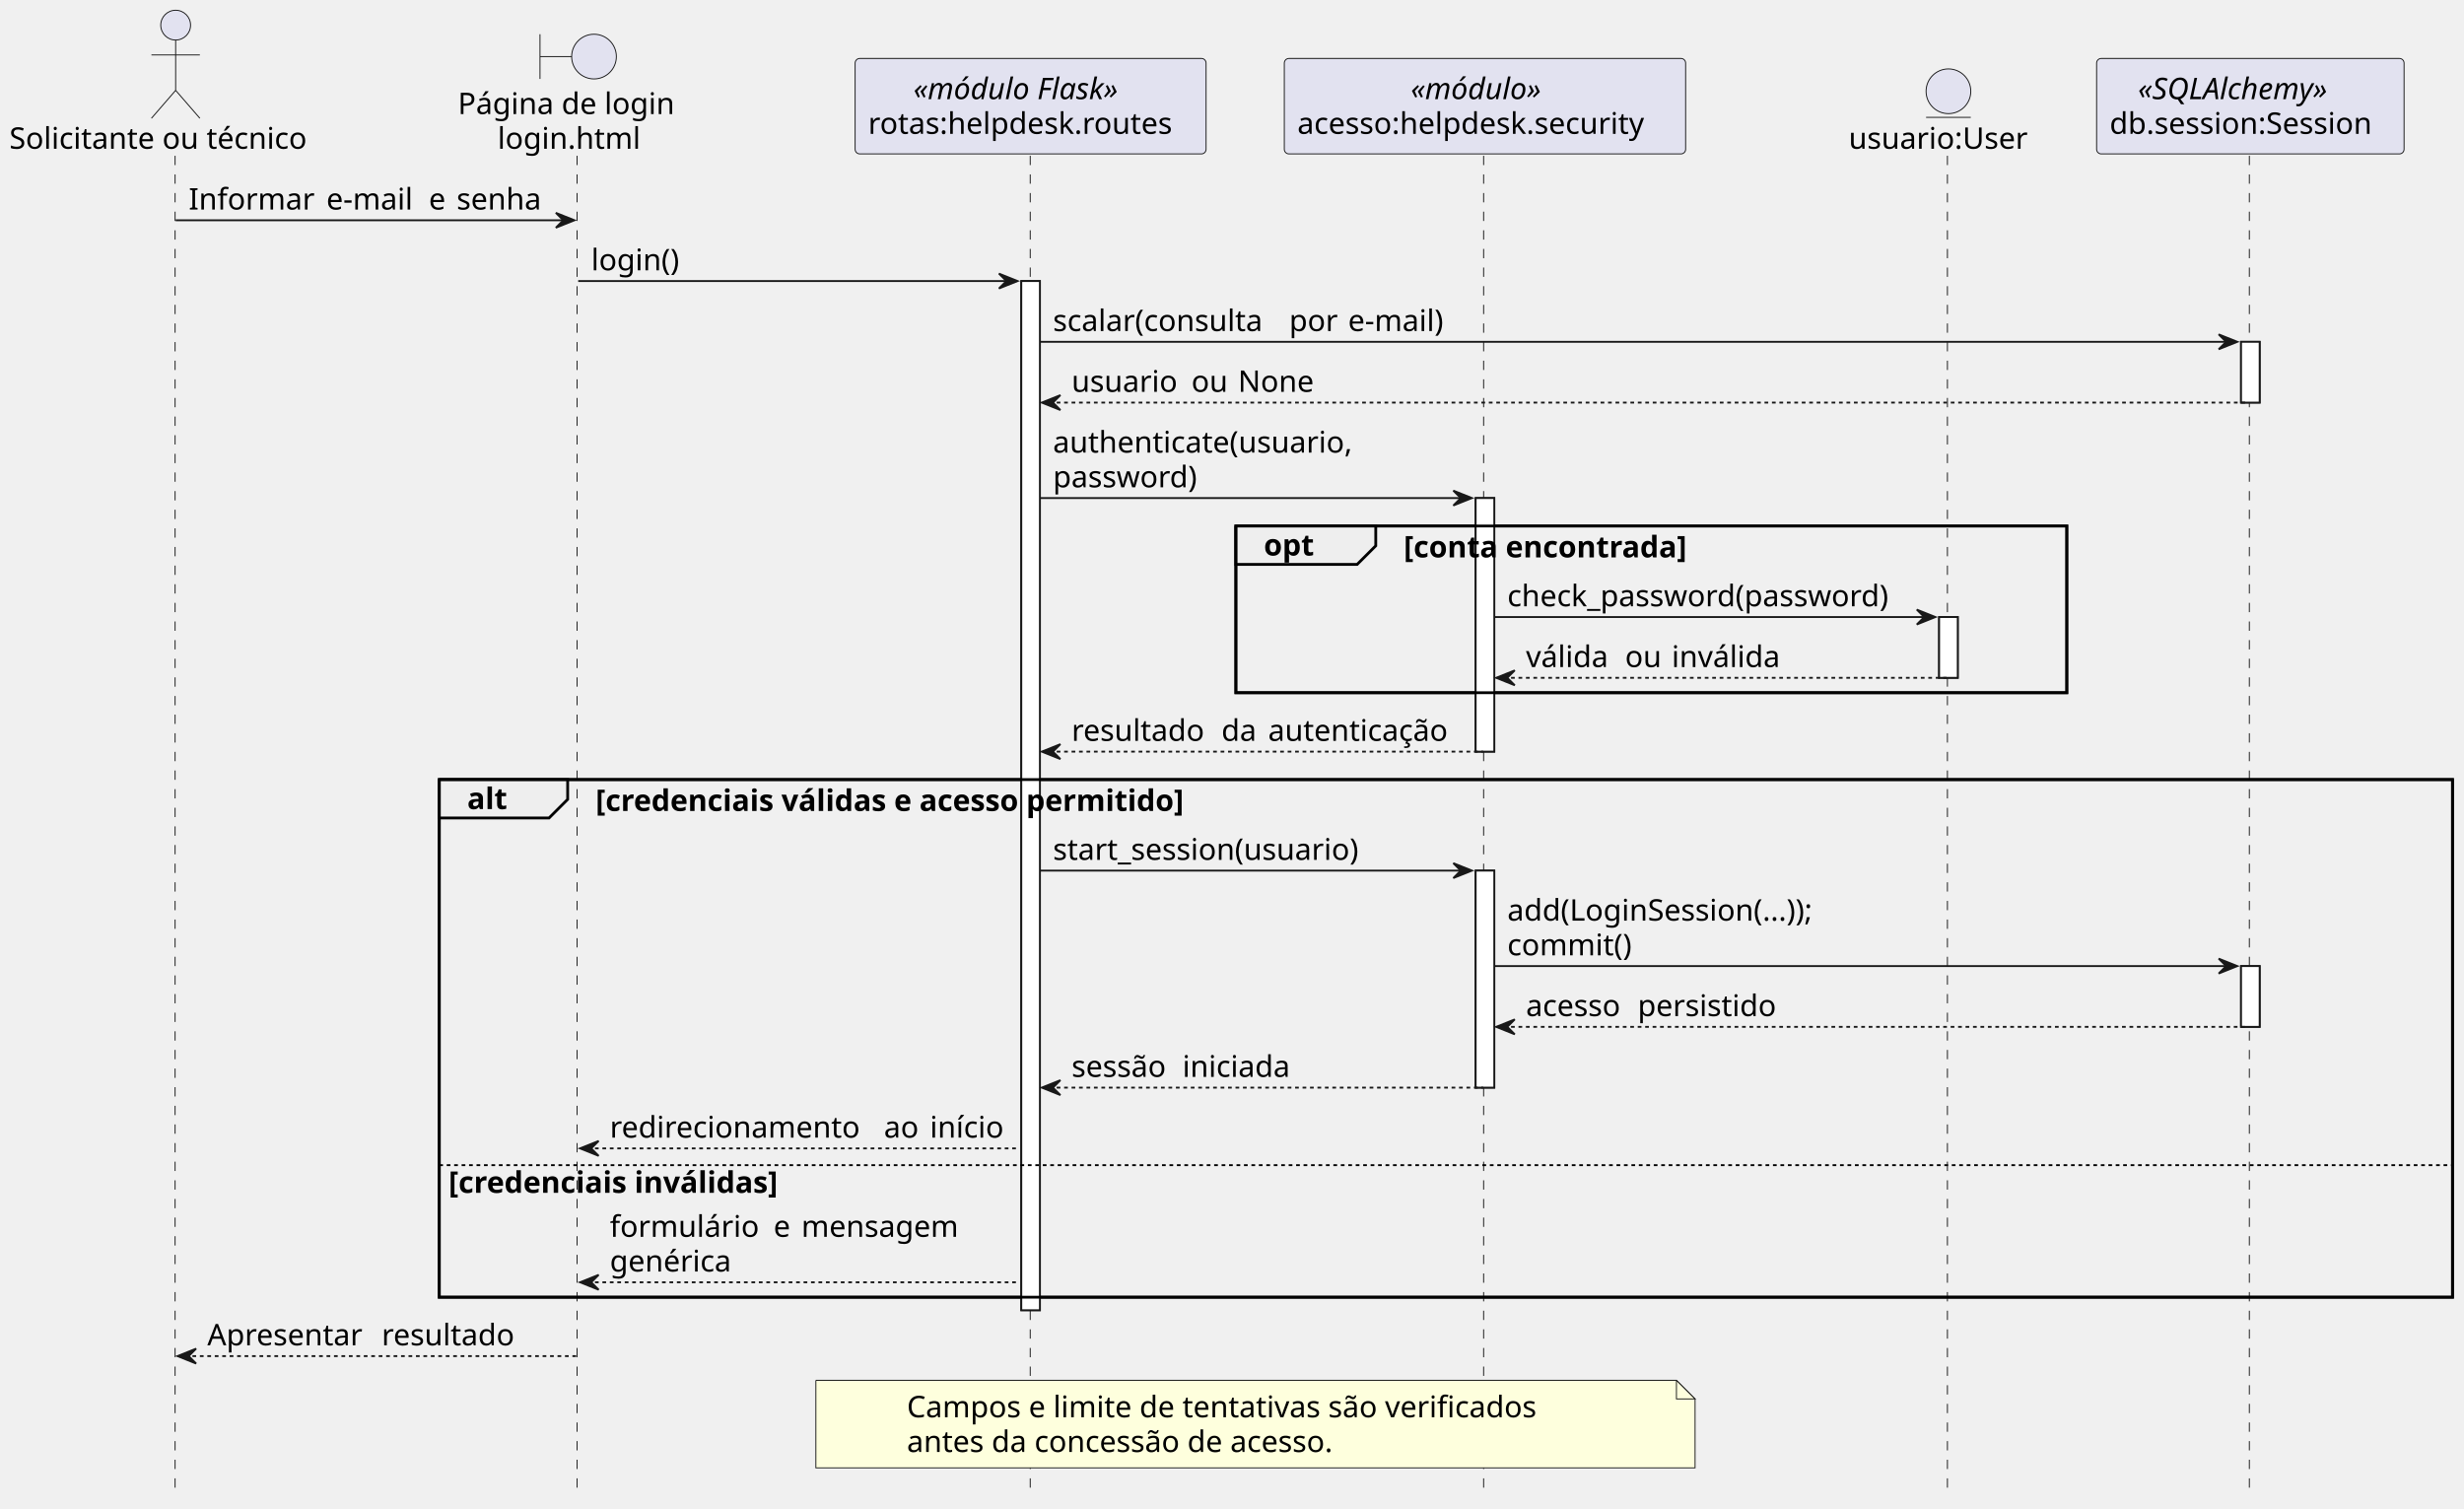
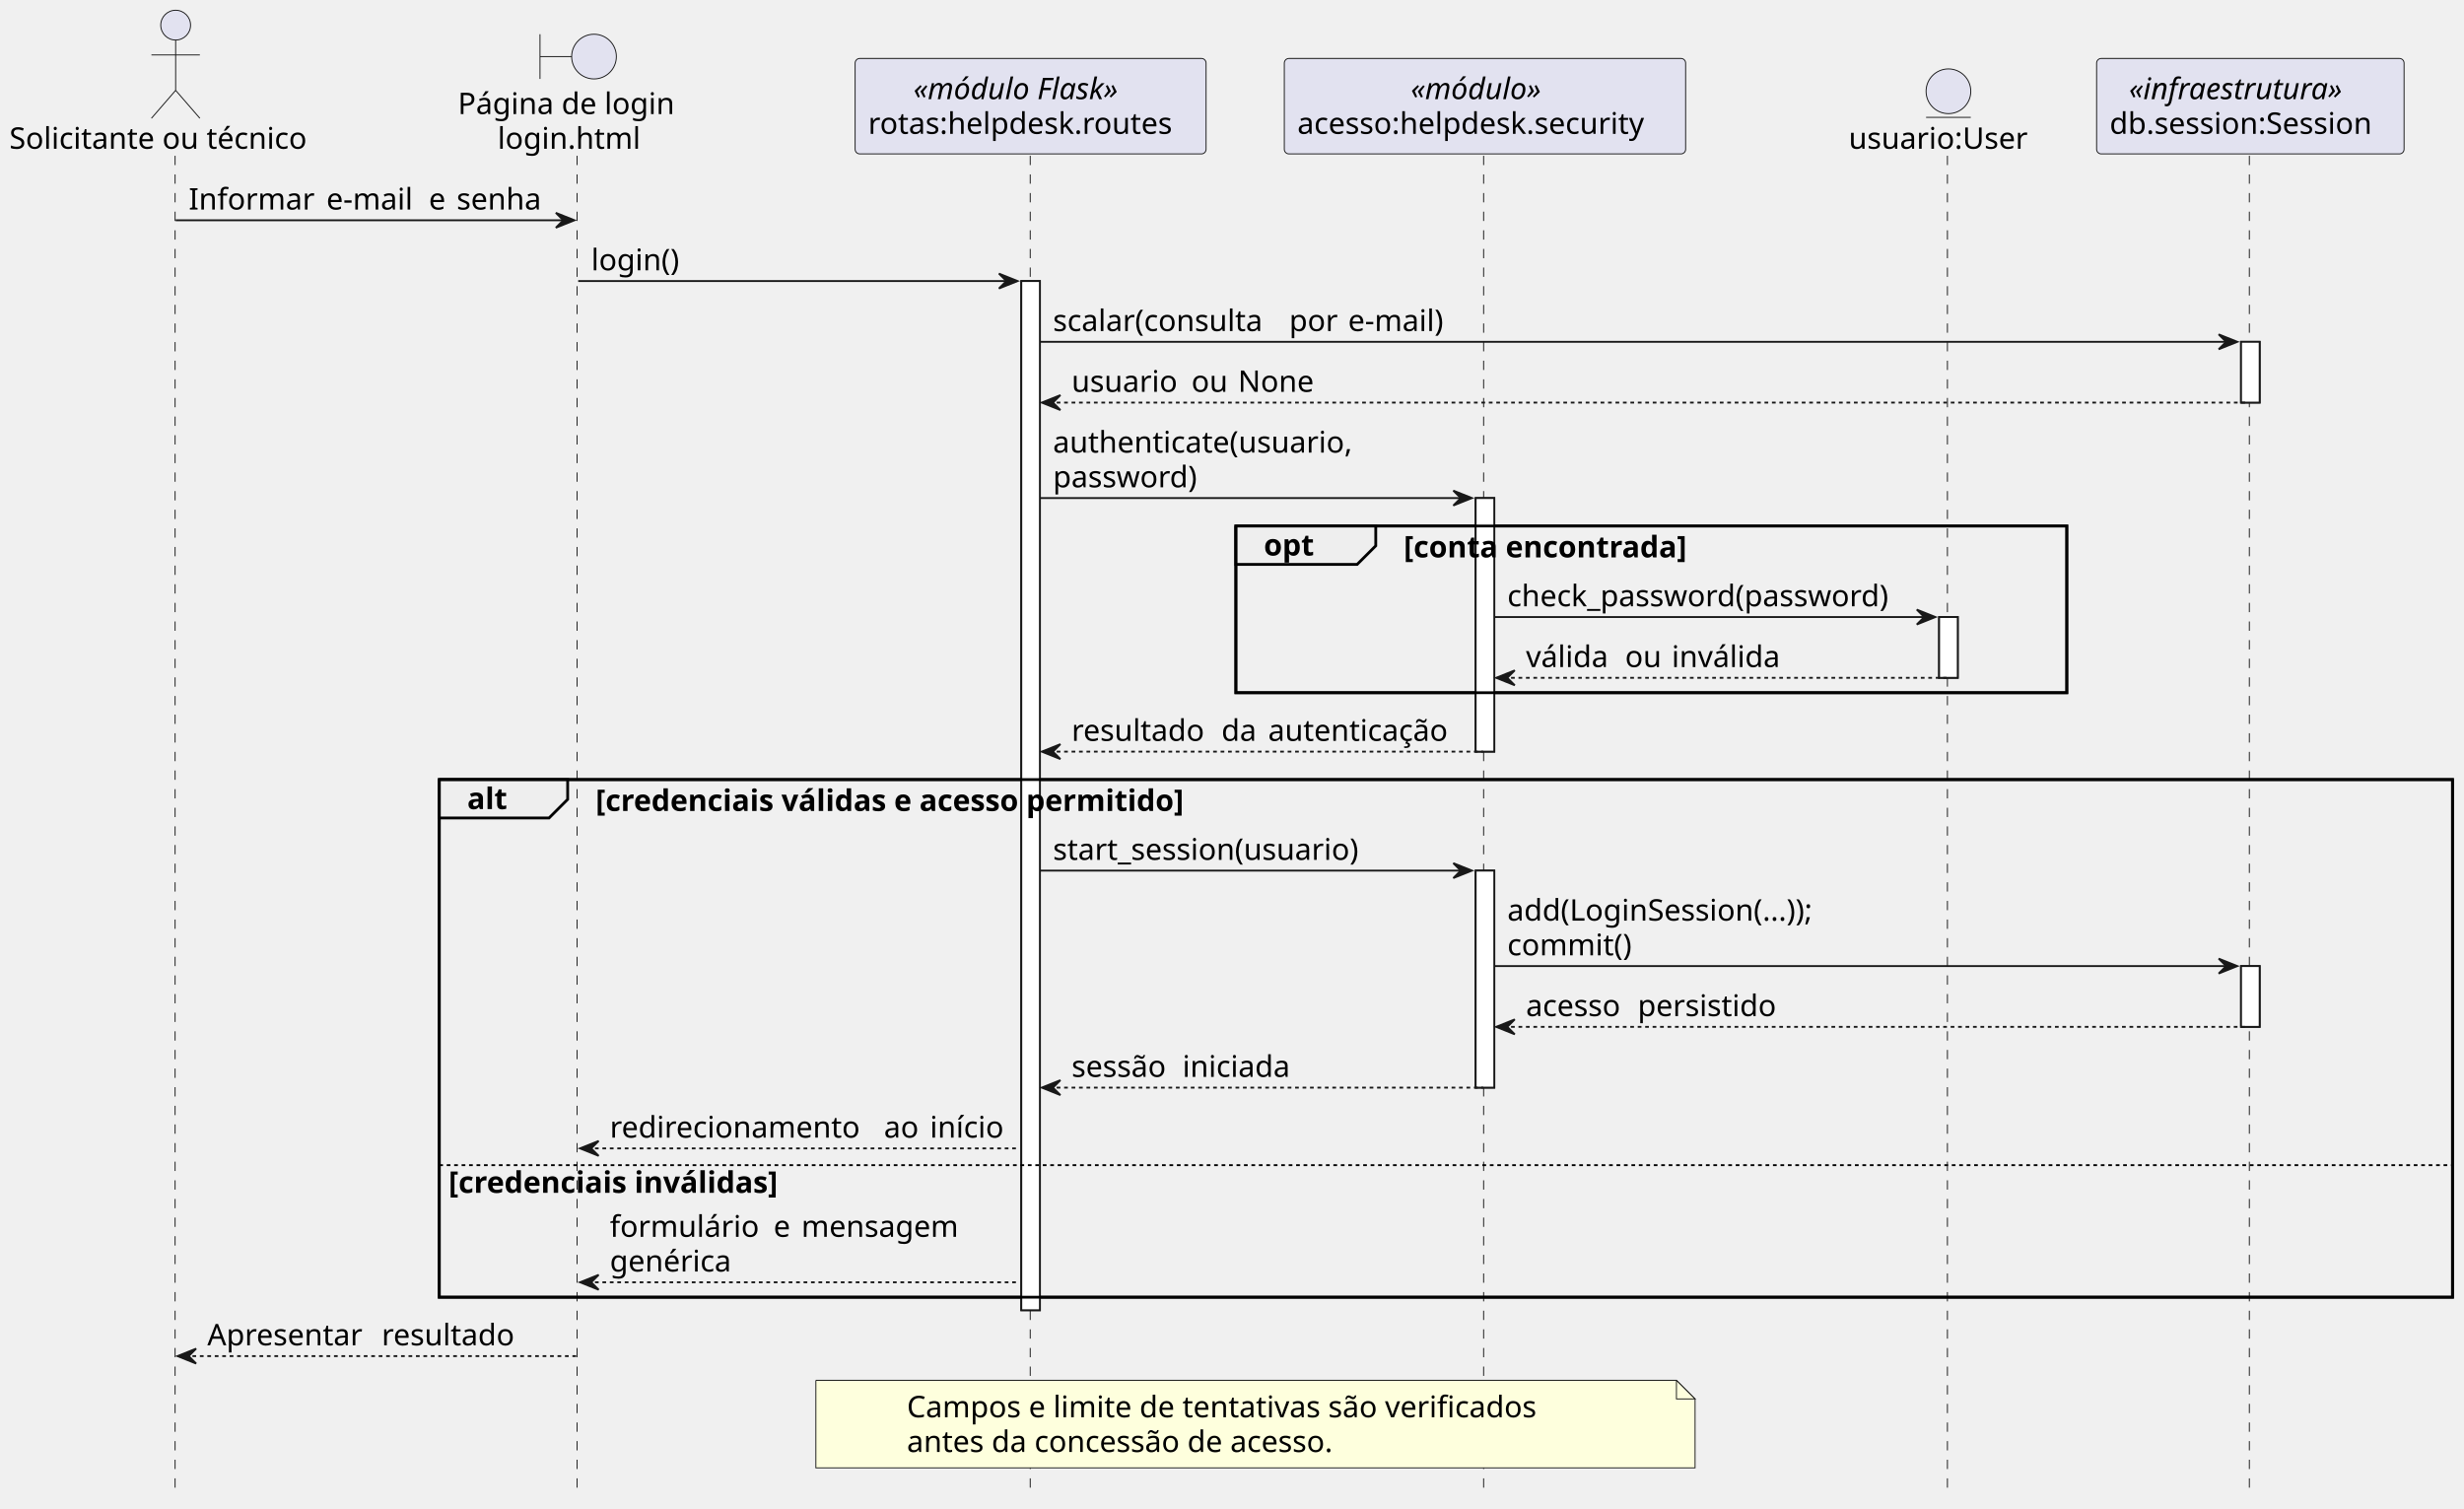
<svg xmlns="http://www.w3.org/2000/svg" contentStyleType="text/css" data-diagram-type="SEQUENCE" height="2025px" preserveAspectRatio="none" style="width:3307px;height:2025px;background:#FFFFFF;" version="1.1" viewBox="0 0 3307 2025" width="3307.5px" zoomAndPan="magnify">
  <defs />
  <g>
    <g>
      <rect fill="#FFFFFF" height="1381.25" style="stroke:#181818;stroke-width:2.5;" width="25" x="1370.693" y="377.188" />
    </g>
    <g>
      <rect fill="#FFFFFF" height="340.312" style="stroke:#181818;stroke-width:2.5;" width="25" x="1980.518" y="668.438" />
    </g>
    <g>
      <rect fill="#FFFFFF" height="291.25" style="stroke:#181818;stroke-width:2.5;" width="25" x="1980.518" y="1168.438" />
    </g>
    <g>
      <rect fill="#FFFFFF" height="81.562" style="stroke:#181818;stroke-width:2.5;" width="25" x="2602.549" y="828.125" />
    </g>
    <g>
      <rect fill="#FFFFFF" height="81.562" style="stroke:#181818;stroke-width:2.5;" width="25" x="3007.744" y="458.75" />
    </g>
    <g>
      <rect fill="#FFFFFF" height="81.562" style="stroke:#181818;stroke-width:2.5;" width="25" x="3007.744" y="1296.562" />
    </g>
    <rect fill="none" height="223.75" style="stroke:#000000;stroke-width:3.75;" width="1115.215" x="1658.701" y="705.938" />
    <rect fill="none" height="694.688" style="stroke:#000000;stroke-width:3.75;" width="2702.021" x="589.551" y="1046.25" />
    <g>
      <rect fill="#000000" fill-opacity="0" height="1799.062" width="20" x="225.752" y="209.062" />
      <line style="stroke:#181818;stroke-width:1.25;stroke-dasharray:12.5,12.5;" x1="235" x2="235" y1="209.062" y2="2008.125" />
    </g>
    <g>
      <rect fill="#000000" fill-opacity="0" height="1799.062" width="20" x="765.986" y="209.062" />
      <line style="stroke:#181818;stroke-width:1.25;stroke-dasharray:12.5,12.5;" x1="774.551" x2="774.551" y1="209.062" y2="2008.125" />
    </g>
    <g>
      <rect fill="#000000" fill-opacity="0" height="1799.062" width="20" x="1373.193" y="209.062" />
      <line style="stroke:#181818;stroke-width:1.25;stroke-dasharray:12.5,12.5;" x1="1382.686" x2="1382.686" y1="209.062" y2="2008.125" />
    </g>
    <g>
      <rect fill="#000000" fill-opacity="0" height="1799.062" width="20" x="1983.018" y="209.062" />
      <line style="stroke:#181818;stroke-width:1.25;stroke-dasharray:12.5,12.5;" x1="1991.201" x2="1991.201" y1="209.062" y2="2008.125" />
    </g>
    <g>
      <rect fill="#000000" fill-opacity="0" height="1799.062" width="20" x="2605.049" y="209.062" />
      <line style="stroke:#181818;stroke-width:1.25;stroke-dasharray:12.5,12.5;" x1="2613.682" x2="2613.682" y1="209.062" y2="2008.125" />
    </g>
    <g>
      <rect fill="#000000" fill-opacity="0" height="1799.062" width="20" x="3010.244" y="209.062" />
      <line style="stroke:#181818;stroke-width:1.25;stroke-dasharray:12.5,12.5;" x1="3018.916" x2="3018.916" y1="209.062" y2="2008.125" />
    </g>
    <g class="participant participant-head" data-participant="A">
      <text fill="#000000" font-family="sans-serif" font-size="40" lengthAdjust="spacing" textLength="431.504" x="12.5" y="199.629">Solicitante ou técnico</text>
      <ellipse cx="235.752" cy="33.75" fill="#E2E2F0" rx="20" ry="20" style="stroke:#181818;stroke-width:1.25;" />
      <path d="M235.752,53.75 L235.752,121.25 M203.252,73.75 L268.252,73.75 M235.752,121.25 L203.252,158.75 M235.752,121.25 L268.252,158.75" fill="none" style="stroke:#181818;stroke-width:1.25;" />
    </g>
    <g class="participant participant-head" data-participant="I">
      <text fill="#000000" font-family="sans-serif" font-size="40" lengthAdjust="spacing" textLength="307.871" x="614.551" y="153.066">Página de login</text>
      <text fill="#000000" font-family="sans-serif" font-size="40" lengthAdjust="spacing" textLength="201.269" x="667.852" y="199.629">login.html</text>
      <path d="M724.736,45.938 L724.736,105.938 M724.736,75.938 L767.236,75.938" fill="none" style="stroke:#181818;stroke-width:1.25;" />
      <ellipse cx="797.236" cy="75.938" fill="#E2E2F0" rx="30" ry="30" style="stroke:#181818;stroke-width:1.25;" />
    </g>
    <g class="participant participant-head" data-participant="R">
      <rect fill="#E2E2F0" height="128.125" rx="6.25" ry="6.25" style="stroke:#181818;stroke-width:1.25;" width="471.016" x="1147.686" y="78.438" />
      <text fill="#000000" font-family="sans-serif" font-size="40" font-style="italic" lengthAdjust="spacing" textLength="314.492" x="1225.947" y="133.066">«módulo Flask»</text>
      <text fill="#000000" font-family="sans-serif" font-size="40" lengthAdjust="spacing" textLength="436.016" x="1165.186" y="179.629">rotas:helpdesk.routes</text>
    </g>
    <g class="participant participant-head" data-participant="C">
      <rect fill="#E2E2F0" height="128.125" rx="6.25" ry="6.25" style="stroke:#181818;stroke-width:1.25;" width="538.633" x="1723.701" y="78.438" />
      <text fill="#000000" font-family="sans-serif" font-size="40" font-style="italic" lengthAdjust="spacing" textLength="199.141" x="1893.447" y="133.066">«módulo»</text>
      <text fill="#000000" font-family="sans-serif" font-size="40" lengthAdjust="spacing" textLength="503.633" x="1741.201" y="179.629">acesso:helpdesk.security</text>
    </g>
    <g class="participant participant-head" data-participant="U">
      <text fill="#000000" font-family="sans-serif" font-size="40" lengthAdjust="spacing" textLength="252.734" x="2481.182" y="199.629">usuario:User</text>
      <ellipse cx="2615.049" cy="122.5" fill="#E2E2F0" rx="30" ry="30" style="stroke:#181818;stroke-width:1.25;" />
      <line style="stroke:#181818;stroke-width:1.25;" x1="2585.049" x2="2645.049" y1="157.5" y2="157.5" />
    </g>
    <g class="participant participant-head" data-participant="P">
      <rect fill="#E2E2F0" height="128.125" rx="6.25" ry="6.25" style="stroke:#181818;stroke-width:1.25;" width="412.656" x="2813.916" y="78.438" />
-       <text fill="#000000" font-family="sans-serif" font-size="40" font-style="italic" lengthAdjust="spacing" textLength="301.602" x="2869.443" y="133.066">«SQLAlchemy»</text>
+       <text fill="#000000" font-family="sans-serif" font-size="40" font-style="italic" lengthAdjust="spacing" textLength="325.801" x="2857.344" y="133.066">«infraestrutura»</text>
      <text fill="#000000" font-family="sans-serif" font-size="40" lengthAdjust="spacing" textLength="377.656" x="2831.416" y="179.629">db.session:Session</text>
    </g>
    <g>
      <rect fill="#FFFFFF" height="1381.25" style="stroke:#181818;stroke-width:2.5;" width="25" x="1370.693" y="377.188" />
    </g>
    <g>
      <rect fill="#FFFFFF" height="340.312" style="stroke:#181818;stroke-width:2.5;" width="25" x="1980.518" y="668.438" />
    </g>
    <g>
      <rect fill="#FFFFFF" height="291.25" style="stroke:#181818;stroke-width:2.5;" width="25" x="1980.518" y="1168.438" />
    </g>
    <g>
      <rect fill="#FFFFFF" height="81.562" style="stroke:#181818;stroke-width:2.5;" width="25" x="2602.549" y="828.125" />
    </g>
    <g>
      <rect fill="#FFFFFF" height="81.562" style="stroke:#181818;stroke-width:2.5;" width="25" x="3007.744" y="458.75" />
    </g>
    <g>
      <rect fill="#FFFFFF" height="81.562" style="stroke:#181818;stroke-width:2.5;" width="25" x="3007.744" y="1296.562" />
    </g>
    <g class="message" data-participant-1="A" data-participant-2="I">
      <polygon fill="#181818" points="745.986,285.625,770.986,295.625,745.986,305.625,755.986,295.625" style="stroke:#181818;stroke-width:2.5;" />
      <line style="stroke:#181818;stroke-width:2.5;" x1="235.752" x2="760.986" y1="295.625" y2="295.625" />
      <text fill="#000000" font-family="sans-serif" font-size="40" lengthAdjust="spacing" textLength="172.07" x="253.252" y="281.191">Informar</text>
      <text fill="#000000" font-family="sans-serif" font-size="40" lengthAdjust="spacing" textLength="12.715" x="425.322" y="281.191"> </text>
      <text fill="#000000" font-family="sans-serif" font-size="40" lengthAdjust="spacing" textLength="124.746" x="438.037" y="281.191">e-mail</text>
      <text fill="#000000" font-family="sans-serif" font-size="40" lengthAdjust="spacing" textLength="12.715" x="562.783" y="281.191"> </text>
      <text fill="#000000" font-family="sans-serif" font-size="40" lengthAdjust="spacing" textLength="24.609" x="575.498" y="281.191">e</text>
      <text fill="#000000" font-family="sans-serif" font-size="40" lengthAdjust="spacing" textLength="12.715" x="600.107" y="281.191"> </text>
      <text fill="#000000" font-family="sans-serif" font-size="40" lengthAdjust="spacing" textLength="120.664" x="612.822" y="281.191">senha</text>
    </g>
    <g class="message" data-participant-1="I" data-participant-2="R">
      <polygon fill="#181818" points="1340.693,367.188,1365.693,377.188,1340.693,387.188,1350.693,377.188" style="stroke:#181818;stroke-width:2.5;" />
      <line style="stroke:#181818;stroke-width:2.5;" x1="775.986" x2="1355.693" y1="377.188" y2="377.188" />
      <text fill="#000000" font-family="sans-serif" font-size="40" lengthAdjust="spacing" textLength="128.652" x="793.486" y="362.754">login()</text>
    </g>
    <g class="message" data-participant-1="R" data-participant-2="P">
      <polygon fill="#181818" points="2977.744,448.75,3002.744,458.75,2977.744,468.75,2987.744,458.75" style="stroke:#181818;stroke-width:2.5;" />
      <line style="stroke:#181818;stroke-width:2.5;" x1="1395.693" x2="2992.744" y1="458.75" y2="458.75" />
      <text fill="#000000" font-family="sans-serif" font-size="40" lengthAdjust="spacing" textLength="304.336" x="1413.193" y="444.316">scalar(consulta</text>
      <text fill="#000000" font-family="sans-serif" font-size="40" lengthAdjust="spacing" textLength="12.715" x="1717.529" y="444.316"> </text>
      <text fill="#000000" font-family="sans-serif" font-size="40" lengthAdjust="spacing" textLength="66.309" x="1730.244" y="444.316">por</text>
      <text fill="#000000" font-family="sans-serif" font-size="40" lengthAdjust="spacing" textLength="12.715" x="1796.553" y="444.316"> </text>
      <text fill="#000000" font-family="sans-serif" font-size="40" lengthAdjust="spacing" textLength="140.352" x="1809.268" y="444.316">e-mail)</text>
    </g>
    <g class="message" data-participant-1="P" data-participant-2="R">
      <polygon fill="#181818" points="1423.193,530.312,1398.193,540.312,1423.193,550.312,1413.193,540.312" style="stroke:#181818;stroke-width:2.5;" />
      <line style="stroke:#181818;stroke-width:2.5;stroke-dasharray:5,5;" x1="1408.193" x2="3017.744" y1="540.312" y2="540.312" />
      <text fill="#000000" font-family="sans-serif" font-size="40" lengthAdjust="spacing" textLength="148.086" x="1438.193" y="525.879">usuario</text>
      <text fill="#000000" font-family="sans-serif" font-size="40" lengthAdjust="spacing" textLength="12.715" x="1586.279" y="525.879"> </text>
      <text fill="#000000" font-family="sans-serif" font-size="40" lengthAdjust="spacing" textLength="49.824" x="1598.994" y="525.879">ou</text>
      <text fill="#000000" font-family="sans-serif" font-size="40" lengthAdjust="spacing" textLength="12.715" x="1648.818" y="525.879"> </text>
      <text fill="#000000" font-family="sans-serif" font-size="40" lengthAdjust="spacing" textLength="104.356" x="1661.533" y="525.879">None</text>
    </g>
    <g class="message" data-participant-1="R" data-participant-2="C">
      <polygon fill="#181818" points="1950.518,658.438,1975.518,668.438,1950.518,678.438,1960.518,668.438" style="stroke:#181818;stroke-width:2.5;" />
      <line style="stroke:#181818;stroke-width:2.5;" x1="1395.693" x2="1965.518" y1="668.438" y2="668.438" />
      <text fill="#000000" font-family="sans-serif" font-size="40" lengthAdjust="spacing" textLength="430.859" x="1413.193" y="607.441">authenticate(usuario,</text>
      <text fill="#000000" font-family="sans-serif" font-size="40" lengthAdjust="spacing" textLength="206.211" x="1413.193" y="654.004">password)</text>
    </g>
    <path d="M1658.701,705.938 L1846.436,705.938 L1846.436,732.5 L1821.436,757.5 L1658.701,757.5 L1658.701,705.938" fill="#EEEEEE" style="stroke:#000000;stroke-width:3.75;" />
    <rect fill="none" height="223.75" style="stroke:#000000;stroke-width:3.75;" width="1115.215" x="1658.701" y="705.938" />
    <text fill="#000000" font-family="sans-serif" font-size="40" font-weight="bold" lengthAdjust="spacing" textLength="75.234" x="1696.201" y="745.566">opt</text>
    <text fill="#000000" font-family="sans-serif" font-size="40" font-weight="bold" lengthAdjust="spacing" textLength="433.008" x="1883.936" y="748.066">[conta encontrada]</text>
    <g class="message" data-participant-1="C" data-participant-2="U">
      <polygon fill="#181818" points="2572.549,818.125,2597.549,828.125,2572.549,838.125,2582.549,828.125" style="stroke:#181818;stroke-width:2.5;" />
      <line style="stroke:#181818;stroke-width:2.5;" x1="2005.518" x2="2587.549" y1="828.125" y2="828.125" />
      <text fill="#000000" font-family="sans-serif" font-size="40" lengthAdjust="spacing" textLength="549.531" x="2023.018" y="813.691">check_password(password)</text>
    </g>
    <g class="message" data-participant-1="U" data-participant-2="C">
      <polygon fill="#181818" points="2033.018,899.688,2008.018,909.688,2033.018,919.688,2023.018,909.688" style="stroke:#181818;stroke-width:2.5;" />
      <line style="stroke:#181818;stroke-width:2.5;stroke-dasharray:5,5;" x1="2018.018" x2="2612.549" y1="909.688" y2="909.688" />
      <text fill="#000000" font-family="sans-serif" font-size="40" lengthAdjust="spacing" textLength="120.312" x="2048.018" y="895.254">válida</text>
      <text fill="#000000" font-family="sans-serif" font-size="40" lengthAdjust="spacing" textLength="12.715" x="2168.33" y="895.254"> </text>
      <text fill="#000000" font-family="sans-serif" font-size="40" lengthAdjust="spacing" textLength="49.824" x="2181.045" y="895.254">ou</text>
      <text fill="#000000" font-family="sans-serif" font-size="40" lengthAdjust="spacing" textLength="12.715" x="2230.869" y="895.254"> </text>
      <text fill="#000000" font-family="sans-serif" font-size="40" lengthAdjust="spacing" textLength="156.777" x="2243.584" y="895.254">inválida</text>
    </g>
    <g class="message" data-participant-1="C" data-participant-2="R">
      <polygon fill="#181818" points="1423.193,998.75,1398.193,1008.75,1423.193,1018.75,1413.193,1008.75" style="stroke:#181818;stroke-width:2.5;" />
      <line style="stroke:#181818;stroke-width:2.5;stroke-dasharray:5,5;" x1="1408.193" x2="1990.518" y1="1008.75" y2="1008.75" />
      <text fill="#000000" font-family="sans-serif" font-size="40" lengthAdjust="spacing" textLength="188.418" x="1438.193" y="994.316">resultado</text>
      <text fill="#000000" font-family="sans-serif" font-size="40" lengthAdjust="spacing" textLength="12.715" x="1626.611" y="994.316"> </text>
      <text fill="#000000" font-family="sans-serif" font-size="40" lengthAdjust="spacing" textLength="49.902" x="1639.326" y="994.316">da</text>
      <text fill="#000000" font-family="sans-serif" font-size="40" lengthAdjust="spacing" textLength="12.715" x="1689.228" y="994.316"> </text>
      <text fill="#000000" font-family="sans-serif" font-size="40" lengthAdjust="spacing" textLength="259.785" x="1701.943" y="994.316">autenticação</text>
    </g>
    <path d="M589.551,1046.25 L761.875,1046.25 L761.875,1072.812 L736.875,1097.812 L589.551,1097.812 L589.551,1046.25" fill="#EEEEEE" style="stroke:#000000;stroke-width:3.75;" />
    <rect fill="none" height="694.688" style="stroke:#000000;stroke-width:3.75;" width="2702.021" x="589.551" y="1046.25" />
    <text fill="#000000" font-family="sans-serif" font-size="40" font-weight="bold" lengthAdjust="spacing" textLength="59.824" x="627.051" y="1085.879">alt</text>
    <text fill="#000000" font-family="sans-serif" font-size="40" font-weight="bold" lengthAdjust="spacing" textLength="908.809" x="799.375" y="1088.379">[credenciais válidas e acesso permitido]</text>
    <g class="message" data-participant-1="R" data-participant-2="C">
      <polygon fill="#181818" points="1950.518,1158.438,1975.518,1168.438,1950.518,1178.438,1960.518,1168.438" style="stroke:#181818;stroke-width:2.5;" />
      <line style="stroke:#181818;stroke-width:2.5;" x1="1395.693" x2="1965.518" y1="1168.438" y2="1168.438" />
      <text fill="#000000" font-family="sans-serif" font-size="40" lengthAdjust="spacing" textLength="440.527" x="1413.193" y="1154.004">start_session(usuario)</text>
    </g>
    <g class="message" data-participant-1="C" data-participant-2="P">
      <polygon fill="#181818" points="2977.744,1286.562,3002.744,1296.562,2977.744,1306.562,2987.744,1296.562" style="stroke:#181818;stroke-width:2.5;" />
      <line style="stroke:#181818;stroke-width:2.5;" x1="2005.518" x2="2992.744" y1="1296.562" y2="1296.562" />
      <text fill="#000000" font-family="sans-serif" font-size="40" lengthAdjust="spacing" textLength="450.566" x="2023.018" y="1235.566">add(LoginSession(...));</text>
      <text fill="#000000" font-family="sans-serif" font-size="40" lengthAdjust="spacing" textLength="182.402" x="2023.018" y="1282.129">commit()</text>
    </g>
    <g class="message" data-participant-1="P" data-participant-2="C">
      <polygon fill="#181818" points="2033.018,1368.125,2008.018,1378.125,2033.018,1388.125,2023.018,1378.125" style="stroke:#181818;stroke-width:2.5;" />
      <line style="stroke:#181818;stroke-width:2.5;stroke-dasharray:5,5;" x1="2018.018" x2="3017.744" y1="1378.125" y2="1378.125" />
      <text fill="#000000" font-family="sans-serif" font-size="40" lengthAdjust="spacing" textLength="137.266" x="2048.018" y="1363.691">acesso</text>
      <text fill="#000000" font-family="sans-serif" font-size="40" lengthAdjust="spacing" textLength="12.715" x="2185.283" y="1363.691"> </text>
      <text fill="#000000" font-family="sans-serif" font-size="40" lengthAdjust="spacing" textLength="195.898" x="2197.998" y="1363.691">persistido</text>
    </g>
    <g class="message" data-participant-1="C" data-participant-2="R">
      <polygon fill="#181818" points="1423.193,1449.688,1398.193,1459.688,1423.193,1469.688,1413.193,1459.688" style="stroke:#181818;stroke-width:2.5;" />
      <line style="stroke:#181818;stroke-width:2.5;stroke-dasharray:5,5;" x1="1408.193" x2="1990.518" y1="1459.688" y2="1459.688" />
      <text fill="#000000" font-family="sans-serif" font-size="40" lengthAdjust="spacing" textLength="136.113" x="1438.193" y="1445.254">sessão</text>
      <text fill="#000000" font-family="sans-serif" font-size="40" lengthAdjust="spacing" textLength="12.715" x="1574.307" y="1445.254"> </text>
      <text fill="#000000" font-family="sans-serif" font-size="40" lengthAdjust="spacing" textLength="155.098" x="1587.022" y="1445.254">iniciada</text>
    </g>
    <g class="message" data-participant-1="R" data-participant-2="I">
      <polygon fill="#181818" points="803.486,1531.25,778.486,1541.25,803.486,1551.25,793.486,1541.25" style="stroke:#181818;stroke-width:2.5;" />
      <line style="stroke:#181818;stroke-width:2.5;stroke-dasharray:5,5;" x1="788.486" x2="1368.193" y1="1541.25" y2="1541.25" />
      <text fill="#000000" font-family="sans-serif" font-size="40" lengthAdjust="spacing" textLength="355.137" x="818.486" y="1526.816">redirecionamento</text>
      <text fill="#000000" font-family="sans-serif" font-size="40" lengthAdjust="spacing" textLength="12.715" x="1173.623" y="1526.816"> </text>
      <text fill="#000000" font-family="sans-serif" font-size="40" lengthAdjust="spacing" textLength="48.984" x="1186.338" y="1526.816">ao</text>
      <text fill="#000000" font-family="sans-serif" font-size="40" lengthAdjust="spacing" textLength="12.715" x="1235.322" y="1526.816"> </text>
      <text fill="#000000" font-family="sans-serif" font-size="40" lengthAdjust="spacing" textLength="105.156" x="1248.037" y="1526.816">início</text>
    </g>
    <line style="stroke:#000000;stroke-width:2.5;stroke-dasharray:5,5;" x1="589.551" x2="3291.572" y1="1563.75" y2="1563.75" />
    <text fill="#000000" font-family="sans-serif" font-size="40" font-weight="bold" lengthAdjust="spacing" textLength="509.336" x="602.051" y="1600.879">[credenciais inválidas]</text>
    <g class="message" data-participant-1="R" data-participant-2="I">
      <polygon fill="#181818" points="803.486,1710.938,778.486,1720.938,803.486,1730.938,793.486,1720.938" style="stroke:#181818;stroke-width:2.5;" />
      <line style="stroke:#181818;stroke-width:2.5;stroke-dasharray:5,5;" x1="788.486" x2="1368.193" y1="1720.938" y2="1720.938" />
      <text fill="#000000" font-family="sans-serif" font-size="40" lengthAdjust="spacing" textLength="206.973" x="818.486" y="1659.941">formulário</text>
      <text fill="#000000" font-family="sans-serif" font-size="40" lengthAdjust="spacing" textLength="12.715" x="1025.459" y="1659.941"> </text>
      <text fill="#000000" font-family="sans-serif" font-size="40" lengthAdjust="spacing" textLength="24.609" x="1038.174" y="1659.941">e</text>
      <text fill="#000000" font-family="sans-serif" font-size="40" lengthAdjust="spacing" textLength="12.715" x="1062.783" y="1659.941"> </text>
      <text fill="#000000" font-family="sans-serif" font-size="40" lengthAdjust="spacing" textLength="223.242" x="1075.498" y="1659.941">mensagem</text>
      <text fill="#000000" font-family="sans-serif" font-size="40" lengthAdjust="spacing" textLength="174.023" x="818.486" y="1706.504">genérica</text>
    </g>
    <g class="message" data-participant-1="I" data-participant-2="A">
      <polygon fill="#181818" points="263.252,1810,238.252,1820,263.252,1830,253.252,1820" style="stroke:#181818;stroke-width:2.5;" />
      <line style="stroke:#181818;stroke-width:2.5;stroke-dasharray:5,5;" x1="248.252" x2="773.486" y1="1820" y2="1820" />
      <text fill="#000000" font-family="sans-serif" font-size="40" lengthAdjust="spacing" textLength="221.25" x="278.252" y="1805.566">Apresentar</text>
      <text fill="#000000" font-family="sans-serif" font-size="40" lengthAdjust="spacing" textLength="12.715" x="499.502" y="1805.566"> </text>
      <text fill="#000000" font-family="sans-serif" font-size="40" lengthAdjust="spacing" textLength="188.418" x="512.217" y="1805.566">resultado</text>
    </g>
    <path d="M1095,1852.5 L1095,1970 L2275,1970 L2275,1877.5 L2250,1852.5 L1095,1852.5" fill="#FEFFDD" style="stroke:#181818;stroke-width:1.25;" />
    <path d="M2250,1852.5 L2250,1877.5 L2275,1877.5 L2250,1852.5" fill="#FEFFDD" style="stroke:#181818;stroke-width:1.25;" />
    <text fill="#000000" font-family="sans-serif" font-size="40" lengthAdjust="spacing" textLength="915.332" x="1217.158" y="1902.129">Campos e limite de tentativas são verificados</text>
    <text fill="#000000" font-family="sans-serif" font-size="40" lengthAdjust="spacing" textLength="620.82" x="1217.158" y="1948.691">antes da concessão de acesso.</text>
  </g>
</svg>
